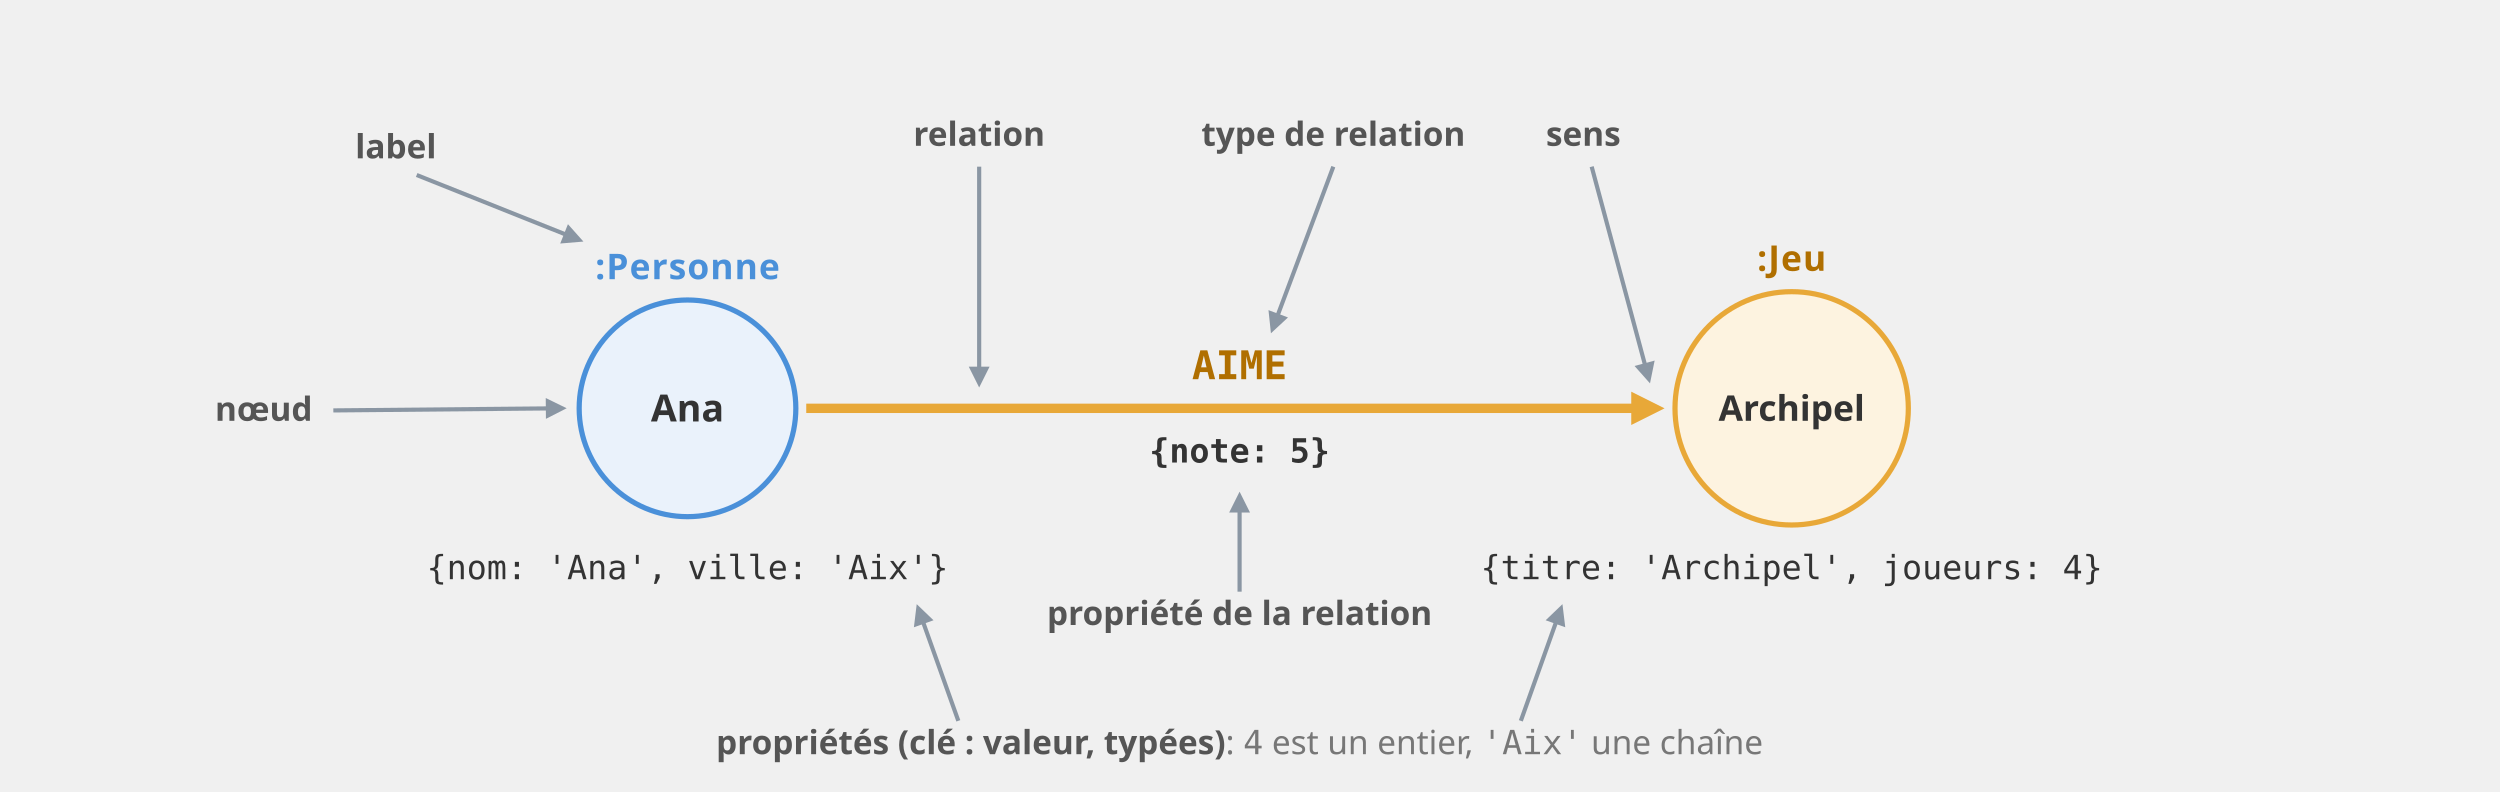
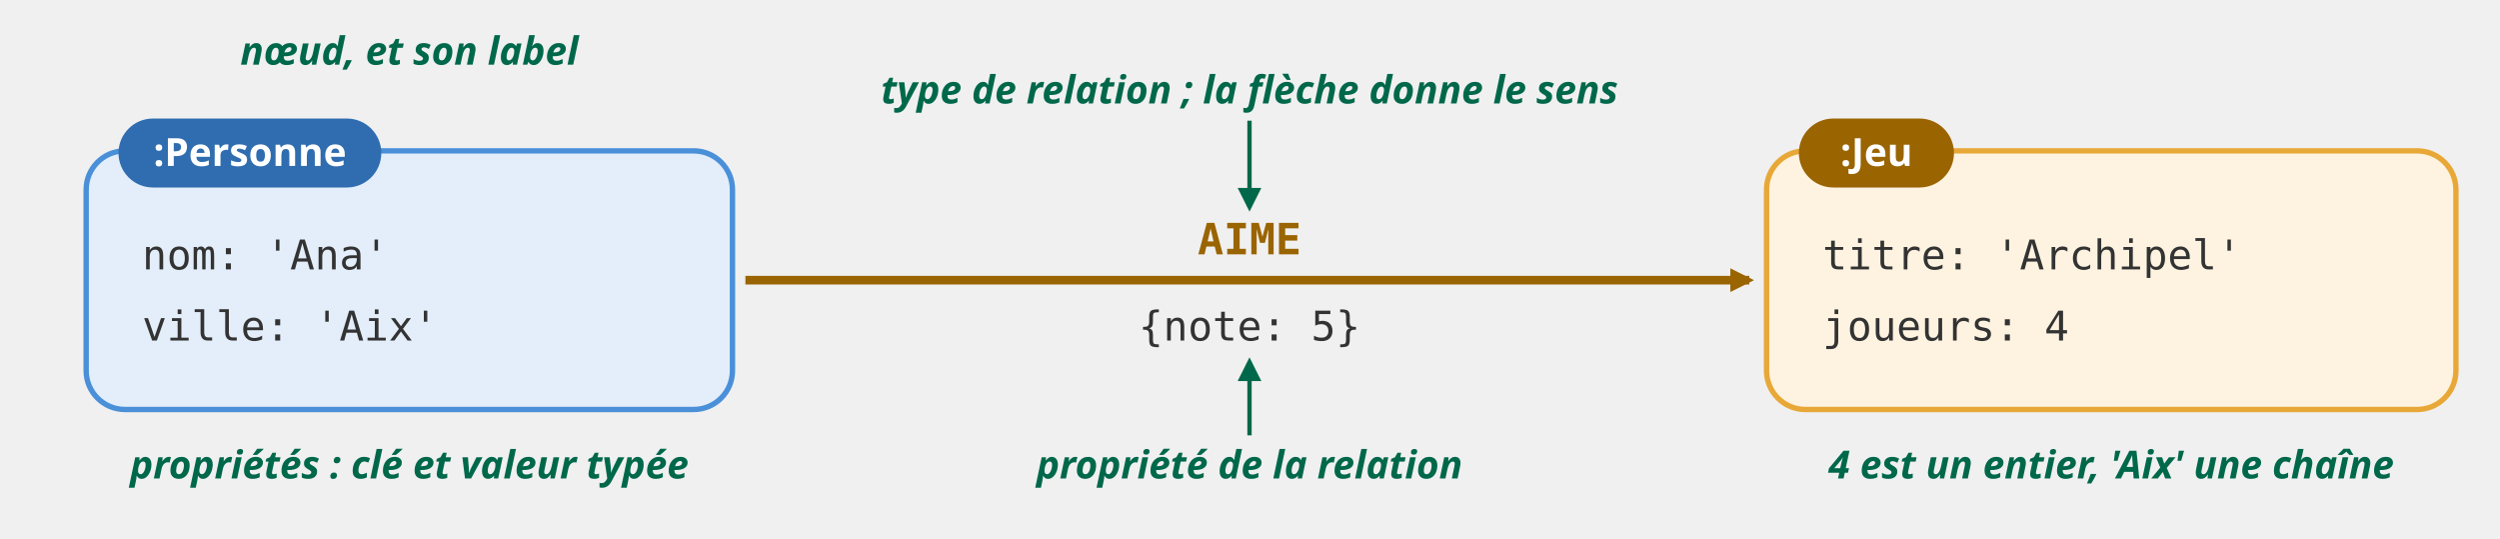
- <svg xmlns="http://www.w3.org/2000/svg" viewBox="0 0 1200 380" font-family="sans-serif" role="img" aria-labelledby="t">
+ <svg xmlns="http://www.w3.org/2000/svg" viewBox="0 0 1160 250" font-family="sans-serif" role="img" aria-labelledby="t">
  <defs>
-     <marker id="fo" viewBox="0 0 10 10" refX="5" refY="5" markerWidth="16" markerHeight="16" markerUnits="userSpaceOnUse" orient="auto-start-reverse">
-       <path d="M0,0 L10,5 L0,10 z" fill="#e8a838" />
+     <marker id="fl-bleu" viewBox="0 0 10 10" refX="8" refY="5" markerWidth="11" markerHeight="11" markerUnits="userSpaceOnUse" orient="auto-start-reverse">
+       <path d="M0,0 L10,5 L0,10 z" fill="#2f6db0" />
    </marker>
-     <marker id="fg" viewBox="0 0 10 10" refX="5" refY="5" markerWidth="10" markerHeight="10" markerUnits="userSpaceOnUse" orient="auto-start-reverse">
-       <path d="M0,0 L10,5 L0,10 z" fill="#8a96a3" />
+     <marker id="fl-orange" viewBox="0 0 10 10" refX="8" refY="5" markerWidth="11" markerHeight="11" markerUnits="userSpaceOnUse" orient="auto-start-reverse">
+       <path d="M0,0 L10,5 L0,10 z" fill="#9a6400" />
+     </marker>
+     <marker id="fl-vert" viewBox="0 0 10 10" refX="8" refY="5" markerWidth="11" markerHeight="11" markerUnits="userSpaceOnUse" orient="auto-start-reverse">
+       <path d="M0,0 L10,5 L0,10 z" fill="#00684a" />
+     </marker>
+     <marker id="fl-rouge" viewBox="0 0 10 10" refX="8" refY="5" markerWidth="11" markerHeight="11" markerUnits="userSpaceOnUse" orient="auto-start-reverse">
+       <path d="M0,0 L10,5 L0,10 z" fill="#c0392b" />
+     </marker>
+     <marker id="fl-violet" viewBox="0 0 10 10" refX="8" refY="5" markerWidth="11" markerHeight="11" markerUnits="userSpaceOnUse" orient="auto-start-reverse">
+       <path d="M0,0 L10,5 L0,10 z" fill="#8e44ad" />
+     </marker>
+     <marker id="fl-gris" viewBox="0 0 10 10" refX="8" refY="5" markerWidth="11" markerHeight="11" markerUnits="userSpaceOnUse" orient="auto-start-reverse">
+       <path d="M0,0 L10,5 L0,10 z" fill="#9aa5b1" />
+     </marker>
+     <marker id="fl-noir" viewBox="0 0 10 10" refX="8" refY="5" markerWidth="11" markerHeight="11" markerUnits="userSpaceOnUse" orient="auto-start-reverse">
+       <path d="M0,0 L10,5 L0,10 z" fill="#555" />
    </marker>
  </defs>
-   <path d="M387,196 L791,196" fill="none" stroke="#e8a838" stroke-width="4.5" marker-end="url(#fo)" />
-   <text x="595" y="182" font-size="19" font-weight="bold" font-family="monospace" fill="#b06f00" text-anchor="middle">AIME</text>
-   <text x="595" y="222" font-size="16" font-weight="bold" font-family="monospace" fill="#333" text-anchor="middle">{note: 5}</text>
-   <g>
-     <circle cx="330" cy="196" r="52" fill="#eaf2fb" stroke="#4a90d9" stroke-width="2.5" />
-     <text x="330" y="202.3" font-size="18" font-weight="bold" fill="#333" text-anchor="middle">Ana</text>
-     <text x="330" y="134" font-size="17" font-weight="bold" fill="#4a90d9" text-anchor="middle" letter-spacing="0.5">:Personne</text>
-   </g>
-   <g>
-     <circle cx="860" cy="196" r="56" fill="#fdf3e0" stroke="#e8a838" stroke-width="2.5" />
-     <text x="860" y="202" font-size="17" font-weight="bold" fill="#333" text-anchor="middle">Archipel</text>
-     <text x="860" y="130" font-size="17" font-weight="bold" fill="#b06f00" text-anchor="middle" letter-spacing="0.5">:Jeu</text>
-   </g>
-   <text x="330" y="278" font-size="16" font-family="monospace" fill="#333" text-anchor="middle">{nom: 'Ana', ville: 'Aix'}</text>
-   <text x="860" y="278" font-size="16" font-family="monospace" fill="#333" text-anchor="middle">{titre: 'Archipel', joueurs: 4}</text>
-   <text x="150" y="202" font-size="16" font-weight="bold" fill="#555" text-anchor="end">nœud</text>
-   <line x1="160" y1="197" x2="267" y2="196" stroke="#8a96a3" stroke-width="2" marker-end="url(#fg)" />
-   <text x="190" y="76" font-size="16" font-weight="bold" fill="#555" text-anchor="middle">label</text>
-   <line x1="200" y1="84" x2="275.4" y2="114.1" stroke="#8a96a3" stroke-width="2" marker-end="url(#fg)" />
-   <text x="470" y="70" font-size="16" font-weight="bold" fill="#555" text-anchor="middle">relation</text>
-   <line x1="470" y1="80" x2="470" y2="181" stroke="#8a96a3" stroke-width="2" marker-end="url(#fg)" />
-   <text x="640" y="70" font-size="16" font-weight="bold" fill="#555" text-anchor="middle">type de relation</text>
-   <line x1="640" y1="80" x2="611.8" y2="155.3" stroke="#8a96a3" stroke-width="2" marker-end="url(#fg)" />
-   <text x="760" y="70" font-size="16" font-weight="bold" fill="#555" text-anchor="middle">sens</text>
-   <line x1="764" y1="80" x2="790.7" y2="179.2" stroke="#8a96a3" stroke-width="2" marker-end="url(#fg)" />
-   <text x="595" y="300" font-size="16" font-weight="bold" fill="#555" text-anchor="middle">propriété de la relation</text>
-   <line x1="595" y1="284" x2="595" y2="241" stroke="#8a96a3" stroke-width="2" marker-end="url(#fg)" />
-   <text x="595" y="362" font-size="16" font-weight="bold" fill="#555" text-anchor="middle">propriétés (clé : valeur, typées)<tspan font-weight="normal" fill="#777"> : <tspan font-family="monospace">4</tspan> est un entier, <tspan font-family="monospace">'Aix'</tspan> une chaîne</tspan>
-   </text>
-   <line x1="460" y1="346" x2="441.7" y2="294.7" stroke="#8a96a3" stroke-width="2" marker-end="url(#fg)" />
-   <line x1="730" y1="346" x2="748.3" y2="294.7" stroke="#8a96a3" stroke-width="2" marker-end="url(#fg)" />
+   <rect x="40" y="70" width="300" height="120" rx="18" fill="#e3eefa" stroke="#4a90d9" stroke-width="2.5" />
+   <rect x="56" y="56" width="120" height="30" rx="15" fill="#2f6db0" stroke="#2f6db0" stroke-width="2" />
+   <text x="116" y="77" font-size="18" font-weight="bold" fill="#fff" text-anchor="middle">:Personne</text>
+   <text x="66" y="125" font-size="19" font-family="monospace" fill="#333">nom: 'Ana'</text>
+   <text x="66" y="158" font-size="19" font-family="monospace" fill="#333">ville: 'Aix'</text>
+   <rect x="820" y="70" width="320" height="120" rx="18" fill="#fdf3e0" stroke="#e8a838" stroke-width="2.5" />
+   <rect x="836" y="56" width="70" height="30" rx="15" fill="#9a6400" stroke="#9a6400" stroke-width="2" />
+   <text x="871" y="77" font-size="18" font-weight="bold" fill="#fff" text-anchor="middle">:Jeu</text>
+   <text x="846" y="125" font-size="19" font-family="monospace" fill="#333">titre: 'Archipel'</text>
+   <text x="846" y="158" font-size="19" font-family="monospace" fill="#333">joueurs: 4</text>
+   <line x1="346" y1="130" x2="812" y2="130" stroke="#9a6400" stroke-width="4" marker-end="url(#fl-orange)" />
+   <text x="580" y="118" font-size="20" font-weight="bold" font-family="monospace" fill="#9a6400" text-anchor="middle">AIME</text>
+   <text x="580" y="158" font-size="19" font-family="monospace" fill="#333" text-anchor="middle">{note: 5}</text>
+   <text x="190" y="30" font-size="18" font-weight="bold" font-style="italic" fill="#00684a" text-anchor="middle">nœud, et son label</text>
+   <text x="190" y="222" font-size="18" font-weight="bold" font-style="italic" fill="#00684a" text-anchor="middle">propriétés : clé et valeur typée</text>
+   <text x="580" y="48" font-size="18" font-weight="bold" font-style="italic" fill="#00684a" text-anchor="middle">type de relation ; la flèche donne le sens</text>
+   <line x1="580" y1="56" x2="580" y2="96" stroke="#00684a" stroke-width="2" marker-end="url(#fl-vert)" />
+   <text x="580" y="222" font-size="18" font-weight="bold" font-style="italic" fill="#00684a" text-anchor="middle">propriété de la relation</text>
+   <line x1="580" y1="202" x2="580" y2="168" stroke="#00684a" stroke-width="2" marker-end="url(#fl-vert)" />
+   <text x="980" y="222" font-size="18" font-weight="bold" font-style="italic" fill="#00684a" text-anchor="middle">4 est un entier, 'Aix' une chaîne</text>
</svg>
